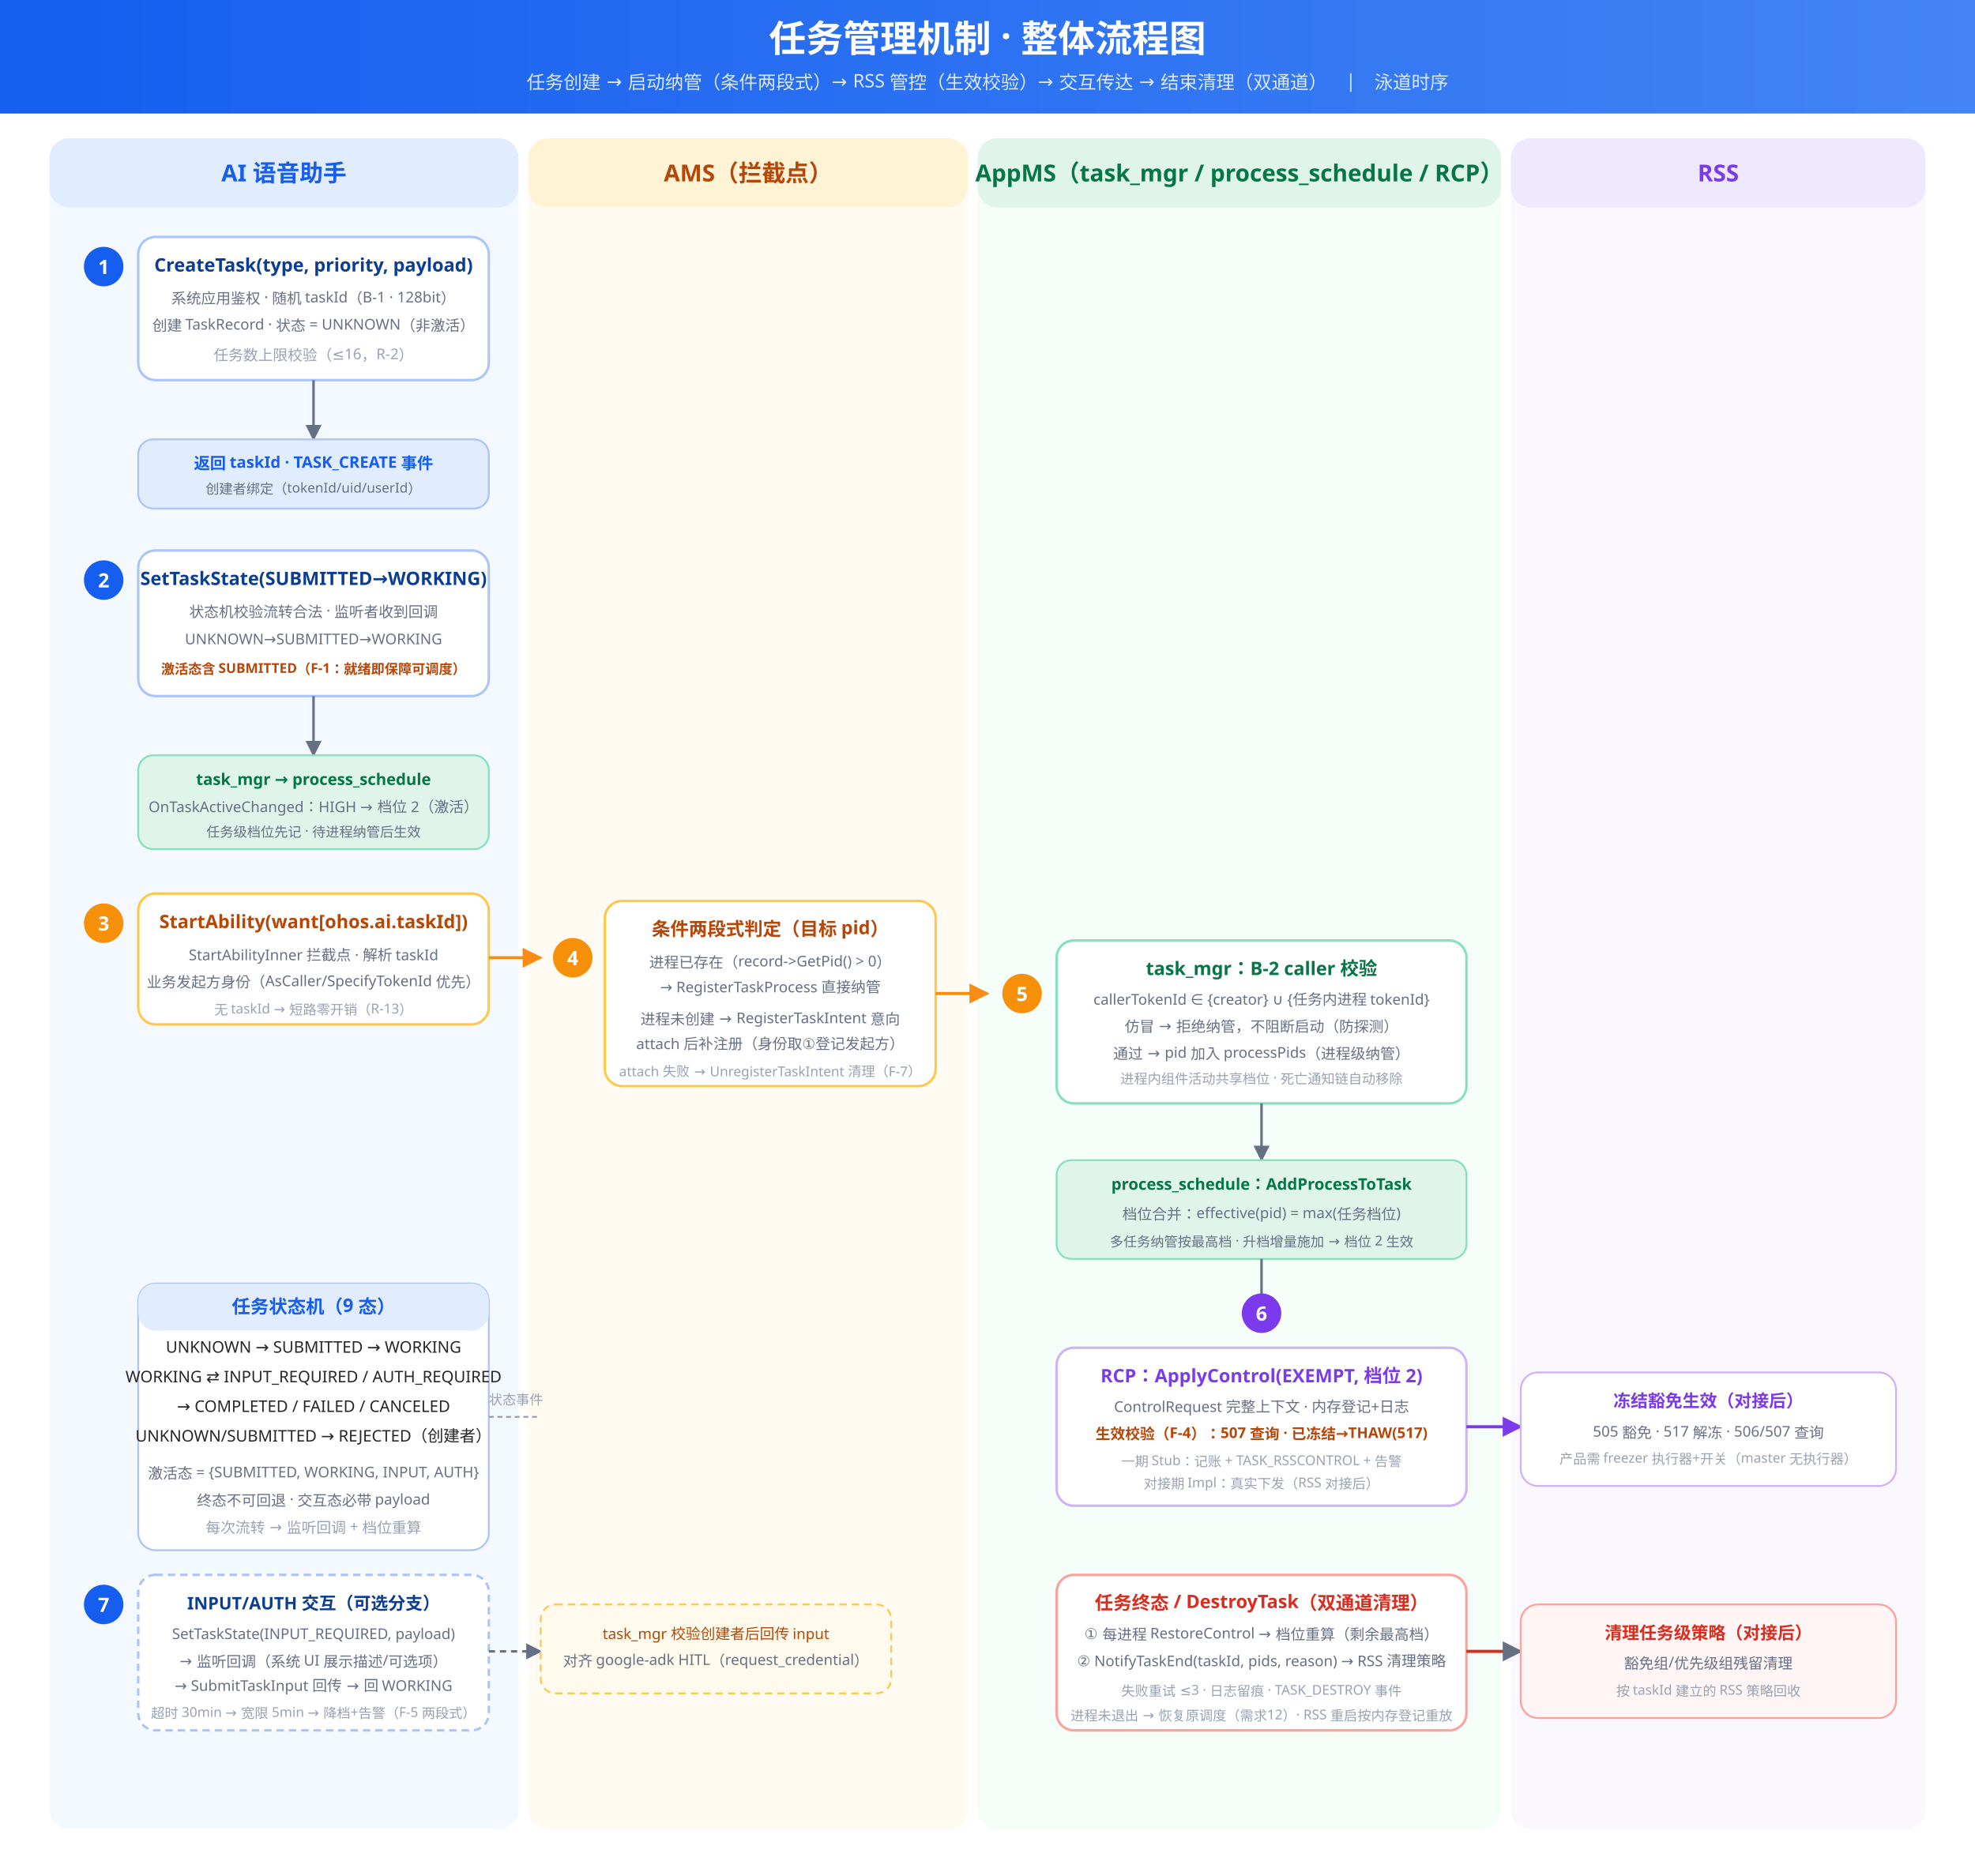
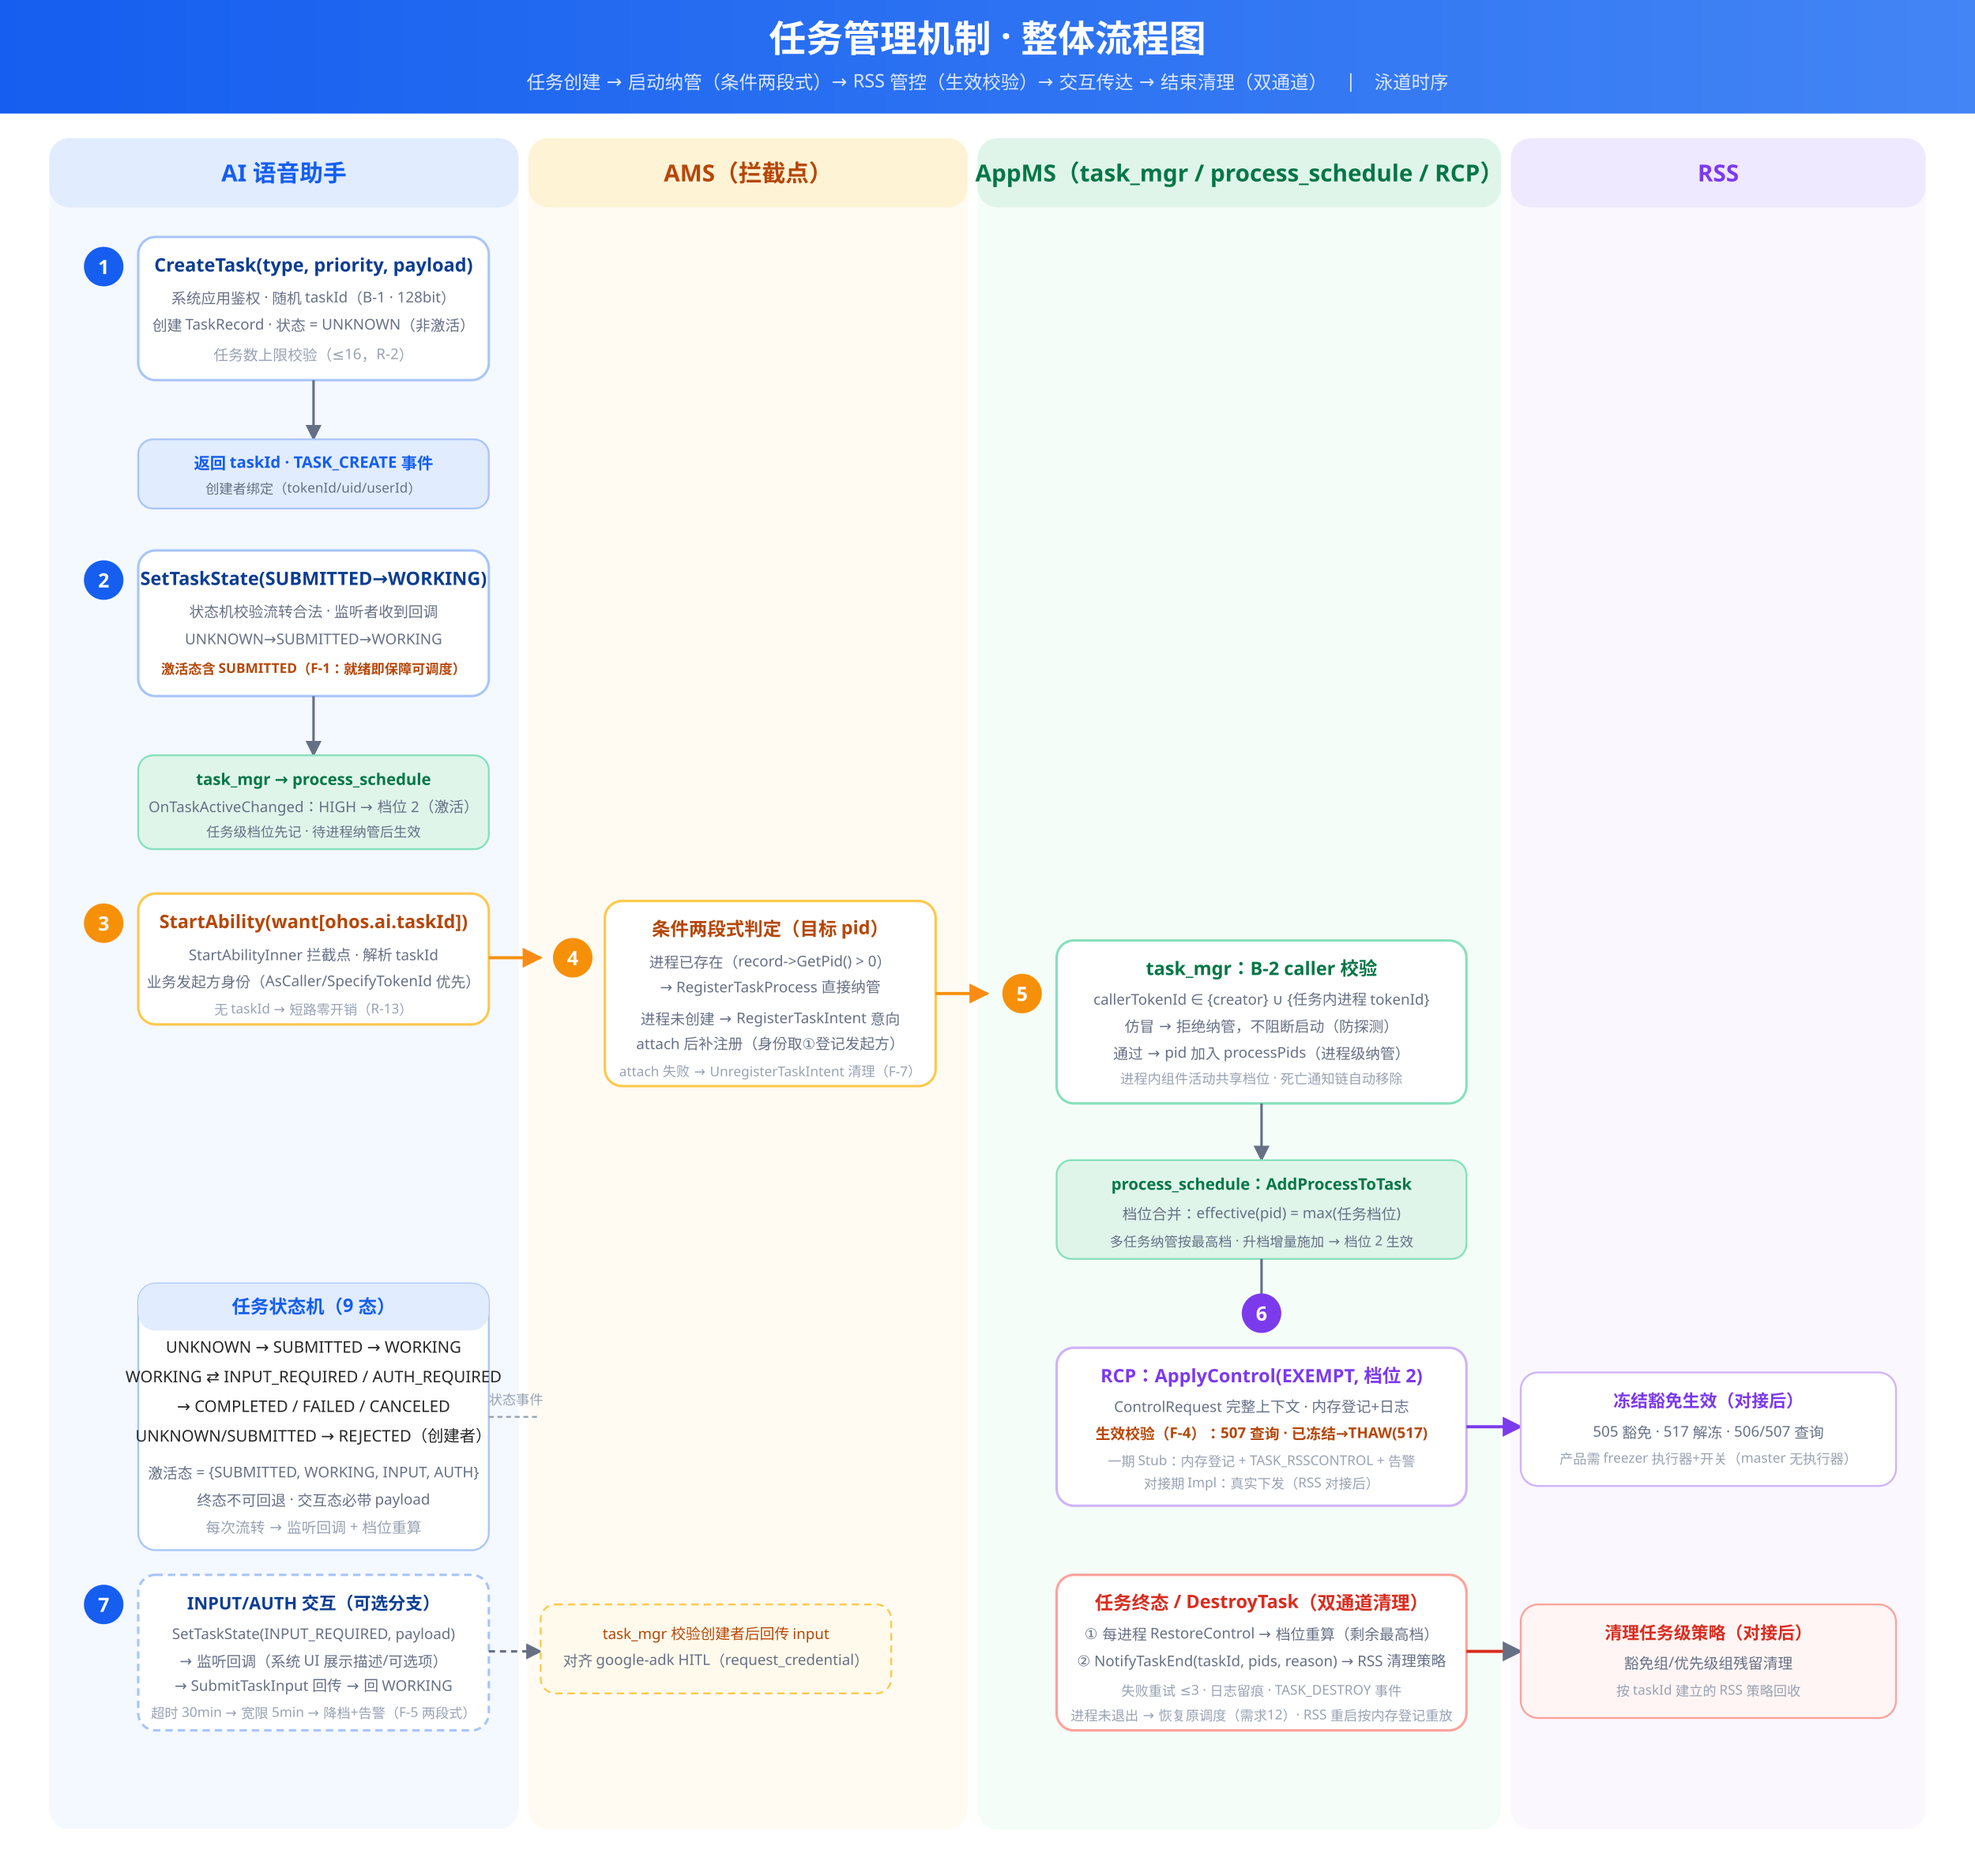
<svg xmlns="http://www.w3.org/2000/svg" viewBox="0 0 1600 1520" font-family="'PingFang SC','Microsoft YaHei','Noto Sans SC',sans-serif">
  <defs>
    <marker id="ar" viewBox="0 0 10 10" refX="9" refY="5" markerWidth="6.5" markerHeight="6.5" orient="auto-start-reverse">
      <path d="M0 0 L10 5 L0 10 z" fill="#667085" />
    </marker>
    <marker id="arB" viewBox="0 0 10 10" refX="9" refY="5" markerWidth="6.5" markerHeight="6.5" orient="auto-start-reverse">
      <path d="M0 0 L10 5 L0 10 z" fill="#1677ff" />
    </marker>
    <marker id="arO" viewBox="0 0 10 10" refX="9" refY="5" markerWidth="6.5" markerHeight="6.5" orient="auto-start-reverse">
      <path d="M0 0 L10 5 L0 10 z" fill="#fa8c16" />
    </marker>
    <marker id="arG" viewBox="0 0 10 10" refX="9" refY="5" markerWidth="6.5" markerHeight="6.5" orient="auto-start-reverse">
      <path d="M0 0 L10 5 L0 10 z" fill="#12b76a" />
    </marker>
    <marker id="arP" viewBox="0 0 10 10" refX="9" refY="5" markerWidth="6.5" markerHeight="6.5" orient="auto-start-reverse">
      <path d="M0 0 L10 5 L0 10 z" fill="#7c3aed" />
    </marker>
    <linearGradient id="hg" x1="0" y1="0" x2="1" y2="0">
      <stop offset="0%" stop-color="#155eef" />
      <stop offset="100%" stop-color="#4385f5" />
    </linearGradient>
  </defs>
  <rect x="0" y="0" width="1600" height="1520" fill="#ffffff" />
  <rect x="0" y="0" width="1600" height="92" fill="url(#hg)" />
  <text x="800" y="42" font-size="30" font-weight="700" fill="#ffffff" text-anchor="middle">任务管理机制 · 整体流程图</text>
  <text x="800" y="72" font-size="15" fill="#dbe7fe" text-anchor="middle">任务创建 → 启动纳管（条件两段式）→ RSS 管控（生效校验）→ 交互传达 → 结束清理（双通道）　|　泳道时序</text>
  <rect x="40" y="112" width="380" height="1370" rx="16" fill="#f4f8ff" />
  <rect x="428" y="112" width="356" height="1370" rx="16" fill="#fffbf2" />
  <rect x="792" y="112" width="424" height="1370" rx="16" fill="#f4fdf7" />
  <rect x="1224" y="112" width="336" height="1370" rx="16" fill="#faf7ff" />
  <rect x="40" y="112" width="380" height="56" rx="16" fill="#e1ecff" />
  <rect x="428" y="112" width="356" height="56" rx="16" fill="#fff3d6" />
  <rect x="792" y="112" width="424" height="56" rx="16" fill="#dff5ea" />
  <rect x="1224" y="112" width="336" height="56" rx="16" fill="#efe9ff" />
  <text x="230" y="147" font-size="19" font-weight="700" fill="#155eef" text-anchor="middle">AI 语音助手</text>
  <text x="606" y="147" font-size="19" font-weight="700" fill="#b54708" text-anchor="middle">AMS（拦截点）</text>
  <text x="1004" y="147" font-size="19" font-weight="700" fill="#067647" text-anchor="middle">AppMS（task_mgr / process_schedule / RCP）</text>
  <text x="1392" y="147" font-size="19" font-weight="700" fill="#7c3aed" text-anchor="middle">RSS</text>
  <circle cx="84" cy="216" r="16" fill="#155eef" />
  <text x="84" y="222" font-size="16" font-weight="700" fill="#fff" text-anchor="middle">1</text>
  <rect x="112" y="192" width="284" height="116" rx="14" fill="#ffffff" stroke="#a9c5f9" stroke-width="2" />
  <text x="254" y="220" font-size="15" font-weight="700" fill="#0b3d91" text-anchor="middle">CreateTask(type, priority, payload)</text>
  <text x="254" y="246" font-size="12" fill="#667085" text-anchor="middle">系统应用鉴权 · 随机 taskId（B-1 · 128bit）</text>
  <text x="254" y="268" font-size="12" fill="#667085" text-anchor="middle">创建 TaskRecord · 状态 = UNKNOWN（非激活）</text>
  <text x="254" y="292" font-size="12" fill="#98a2b3" text-anchor="middle">任务数上限校验（≤16，R-2）</text>
  <path d="M 254 308 L 254 356" stroke="#667085" stroke-width="2" marker-end="url(#ar)" />
  <rect x="112" y="356" width="284" height="56" rx="12" fill="#e1ecff" stroke="#a9c5f9" stroke-width="1.5" />
  <text x="254" y="380" font-size="13" font-weight="600" fill="#155eef" text-anchor="middle">返回 taskId · TASK_CREATE 事件</text>
  <text x="254" y="400" font-size="11" fill="#667085" text-anchor="middle">创建者绑定（tokenId/uid/userId）</text>
  <circle cx="84" cy="470" r="16" fill="#155eef" />
  <text x="84" y="476" font-size="16" font-weight="700" fill="#fff" text-anchor="middle">2</text>
  <rect x="112" y="446" width="284" height="118" rx="14" fill="#ffffff" stroke="#a9c5f9" stroke-width="2" />
  <text x="254" y="474" font-size="15" font-weight="700" fill="#0b3d91" text-anchor="middle">SetTaskState(SUBMITTED→WORKING)</text>
  <text x="254" y="500" font-size="12" fill="#667085" text-anchor="middle">状态机校验流转合法 · 监听者收到回调</text>
  <text x="254" y="522" font-size="12" fill="#667085" text-anchor="middle">UNKNOWN→SUBMITTED→WORKING</text>
  <text x="254" y="546" font-size="11" font-weight="600" fill="#b54708" text-anchor="middle">激活态含 SUBMITTED（F-1：就绪即保障可调度）</text>
  <path d="M 254 564 L 254 612" stroke="#667085" stroke-width="2" marker-end="url(#ar)" />
  <rect x="112" y="612" width="284" height="76" rx="12" fill="#dff5ea" stroke="#86e0bd" stroke-width="1.5" />
  <text x="254" y="636" font-size="13" font-weight="700" fill="#067647" text-anchor="middle">task_mgr → process_schedule</text>
  <text x="254" y="658" font-size="12" fill="#667085" text-anchor="middle">OnTaskActiveChanged：HIGH → 档位 2（激活）</text>
  <text x="254" y="678" font-size="11" fill="#667085" text-anchor="middle">任务级档位先记 · 待进程纳管后生效</text>
  <circle cx="84" cy="748" r="16" fill="#f79009" />
  <text x="84" y="754" font-size="16" font-weight="700" fill="#fff" text-anchor="middle">3</text>
  <rect x="112" y="724" width="284" height="106" rx="14" fill="#ffffff" stroke="#fec84b" stroke-width="2" />
  <text x="254" y="752" font-size="15" font-weight="700" fill="#b54708" text-anchor="middle">StartAbility(want[ohos.ai.taskId])</text>
  <text x="254" y="778" font-size="12" fill="#667085" text-anchor="middle">StartAbilityInner 拦截点 · 解析 taskId</text>
  <text x="254" y="800" font-size="12" fill="#667085" text-anchor="middle">业务发起方身份（AsCaller/SpecifyTokenId 优先）</text>
  <text x="254" y="822" font-size="11" fill="#98a2b3" text-anchor="middle">无 taskId → 短路零开销（R-13）</text>
  <path d="M 396 776 L 438 776" stroke="#f79009" stroke-width="2.5" marker-end="url(#arO)" />
  <circle cx="464" cy="776" r="16" fill="#f79009" />
  <text x="464" y="782" font-size="16" font-weight="700" fill="#fff" text-anchor="middle">4</text>
  <rect x="490" y="730" width="268" height="150" rx="14" fill="#ffffff" stroke="#fec84b" stroke-width="2" />
  <text x="624" y="758" font-size="15" font-weight="700" fill="#b54708" text-anchor="middle">条件两段式判定（目标 pid）</text>
  <text x="624" y="784" font-size="12" fill="#667085" text-anchor="middle">进程已存在（record-&gt;GetPid() &gt; 0）</text>
  <text x="624" y="804" font-size="12" fill="#667085" text-anchor="middle">→ RegisterTaskProcess 直接纳管</text>
  <text x="624" y="830" font-size="12" fill="#667085" text-anchor="middle">进程未创建 → RegisterTaskIntent 意向</text>
  <text x="624" y="850" font-size="12" fill="#667085" text-anchor="middle">attach 后补注册（身份取①登记发起方）</text>
  <text x="624" y="872" font-size="11" fill="#98a2b3" text-anchor="middle">attach 失败 → UnregisterTaskIntent 清理（F-7）</text>
  <path d="M 758 805 L 800 805" stroke="#f79009" stroke-width="2.5" marker-end="url(#arO)" />
  <circle cx="828" cy="805" r="16" fill="#f79009" />
  <text x="828" y="811" font-size="16" font-weight="700" fill="#fff" text-anchor="middle">5</text>
  <rect x="856" y="762" width="332" height="132" rx="14" fill="#ffffff" stroke="#86e0bd" stroke-width="2" />
  <text x="1022" y="790" font-size="15" font-weight="700" fill="#067647" text-anchor="middle">task_mgr：B-2 caller 校验</text>
  <text x="1022" y="814" font-size="12" fill="#667085" text-anchor="middle">callerTokenId ∈ {creator} ∪ {任务内进程 tokenId}</text>
  <text x="1022" y="836" font-size="12" fill="#667085" text-anchor="middle">仿冒 → 拒绝纳管，不阻断启动（防探测）</text>
  <text x="1022" y="858" font-size="12" fill="#667085" text-anchor="middle">通过 → pid 加入 processPids（进程级纳管）</text>
  <text x="1022" y="878" font-size="11" fill="#98a2b3" text-anchor="middle">进程内组件活动共享档位 · 死亡通知链自动移除</text>
  <path d="M 1022 894 L 1022 940" stroke="#667085" stroke-width="2" marker-end="url(#ar)" />
  <rect x="856" y="940" width="332" height="80" rx="12" fill="#dff5ea" stroke="#86e0bd" stroke-width="1.5" />
  <text x="1022" y="964" font-size="13" font-weight="700" fill="#067647" text-anchor="middle">process_schedule：AddProcessToTask</text>
  <text x="1022" y="988" font-size="12" fill="#667085" text-anchor="middle">档位合并：effective(pid) = max(任务档位)</text>
  <text x="1022" y="1010" font-size="11" fill="#667085" text-anchor="middle">多任务纳管按最高档 · 升档增量施加 → 档位 2 生效</text>
  <path d="M 1022 1020 L 1022 1064" stroke="#667085" stroke-width="2" marker-end="url(#ar)" />
  <circle cx="1022" cy="1064" r="16" fill="#7c3aed" />
  <text x="1022" y="1070" font-size="16" font-weight="700" fill="#fff" text-anchor="middle">6</text>
  <rect x="856" y="1092" width="332" height="128" rx="14" fill="#ffffff" stroke="#d0b3f7" stroke-width="2" />
  <text x="1022" y="1120" font-size="15" font-weight="700" fill="#7c3aed" text-anchor="middle">RCP：ApplyControl(EXEMPT, 档位 2)</text>
  <text x="1022" y="1144" font-size="12" fill="#667085" text-anchor="middle">ControlRequest 完整上下文 · 内存登记+日志</text>
  <text x="1022" y="1166" font-size="12" font-weight="600" fill="#b54708" text-anchor="middle">生效校验（F-4）：507 查询 · 已冻结→THAW(517)</text>
-   <text x="1022" y="1188" font-size="11" fill="#98a2b3" text-anchor="middle">一期 Stub：记账 + TASK_RSSCONTROL + 告警</text>
+   <text x="1022" y="1188" font-size="11" fill="#98a2b3" text-anchor="middle">一期 Stub：内存登记 + TASK_RSSCONTROL + 告警</text>
  <text x="1022" y="1206" font-size="11" fill="#98a2b3" text-anchor="middle">对接期 Impl：真实下发（RSS 对接后）</text>
  <path d="M 1188 1156 L 1232 1156" stroke="#7c3aed" stroke-width="2.5" marker-end="url(#arP)" />
  <rect x="1232" y="1112" width="304" height="92" rx="14" fill="#ffffff" stroke="#d0b3f7" stroke-width="1.5" />
  <text x="1384" y="1140" font-size="14" font-weight="700" fill="#7c3aed" text-anchor="middle">冻结豁免生效（对接后）</text>
  <text x="1384" y="1164" font-size="12" fill="#667085" text-anchor="middle">505 豁免 · 517 解冻 · 506/507 查询</text>
  <text x="1384" y="1186" font-size="11" fill="#98a2b3" text-anchor="middle">产品需 freezer 执行器+开关（master 无执行器）</text>
  <circle cx="84" cy="1300" r="16" fill="#155eef" />
  <text x="84" y="1306" font-size="16" font-weight="700" fill="#fff" text-anchor="middle">7</text>
  <rect x="112" y="1276" width="284" height="126" rx="14" fill="#ffffff" stroke="#a9c5f9" stroke-width="2" stroke-dasharray="6 4" />
  <text x="254" y="1304" font-size="14" font-weight="700" fill="#0b3d91" text-anchor="middle">INPUT/AUTH 交互（可选分支）</text>
  <text x="254" y="1328" font-size="12" fill="#667085" text-anchor="middle">SetTaskState(INPUT_REQUIRED, payload)</text>
  <text x="254" y="1350" font-size="12" fill="#667085" text-anchor="middle">→ 监听回调（系统 UI 展示描述/可选项）</text>
  <text x="254" y="1370" font-size="12" fill="#667085" text-anchor="middle">→ SubmitTaskInput 回传 → 回 WORKING</text>
  <text x="254" y="1392" font-size="11" fill="#98a2b3" text-anchor="middle">超时 30min → 宽限 5min → 降档+告警（F-5 两段式）</text>
  <path d="M 396 1338 L 438 1338" stroke="#667085" stroke-width="2" stroke-dasharray="5 4" marker-end="url(#ar)" />
  <rect x="438" y="1300" width="284" height="72" rx="12" fill="#fffaeb" stroke="#fec84b" stroke-width="1.5" stroke-dasharray="6 4" />
  <text x="580" y="1328" font-size="12" fill="#b54708" text-anchor="middle">task_mgr 校验创建者后回传 input</text>
  <text x="580" y="1350" font-size="12" fill="#667085" text-anchor="middle">对齐 google-adk HITL（request_credential）</text>
  <circle cx="1022" cy="1300" r="16" fill="#d92d20" />
  <text x="1022" y="1306" font-size="16" font-weight="700" fill="#fff" text-anchor="middle">8</text>
  <rect x="856" y="1276" width="332" height="126" rx="14" fill="#ffffff" stroke="#fda29b" stroke-width="2" />
  <text x="1022" y="1304" font-size="15" font-weight="700" fill="#d92d20" text-anchor="middle">任务终态 / DestroyTask（双通道清理）</text>
  <text x="1022" y="1328" font-size="12" fill="#667085" text-anchor="middle">① 每进程 RestoreControl → 档位重算（剩余最高档）</text>
  <text x="1022" y="1350" font-size="12" fill="#667085" text-anchor="middle">② NotifyTaskEnd(taskId, pids, reason) → RSS 清理策略</text>
  <text x="1022" y="1374" font-size="11" fill="#98a2b3" text-anchor="middle">失败重试 ≤3 · 日志留痕 · TASK_DESTROY 事件</text>
  <text x="1022" y="1394" font-size="11" fill="#98a2b3" text-anchor="middle">进程未退出 → 恢复原调度（需求12）· RSS 重启按内存登记重放</text>
  <path d="M 1188 1338 L 1232 1338" stroke="#d92d20" stroke-width="2.5" marker-end="url(#ar)" />
  <rect x="1232" y="1300" width="304" height="92" rx="14" fill="#fff5f4" stroke="#fda29b" stroke-width="1.5" />
  <text x="1384" y="1328" font-size="14" font-weight="700" fill="#d92d20" text-anchor="middle">清理任务级策略（对接后）</text>
  <text x="1384" y="1352" font-size="12" fill="#667085" text-anchor="middle">豁免组/优先级组残留清理</text>
  <text x="1384" y="1374" font-size="11" fill="#98a2b3" text-anchor="middle">按 taskId 建立的 RSS 策略回收</text>
  <rect x="112" y="1040" width="284" height="216" rx="14" fill="#ffffff" stroke="#a9c5f9" stroke-width="1.5" />
  <rect x="112" y="1040" width="284" height="38" rx="14" fill="#e1ecff" />
  <text x="254" y="1064" font-size="15" font-weight="700" fill="#155eef" text-anchor="middle">任务状态机（9 态）</text>
  <text x="254" y="1096" font-size="13" fill="#262626" text-anchor="middle">UNKNOWN → SUBMITTED → WORKING</text>
  <text x="254" y="1120" font-size="13" fill="#262626" text-anchor="middle">WORKING ⇄ INPUT_REQUIRED / AUTH_REQUIRED</text>
  <text x="254" y="1144" font-size="13" fill="#262626" text-anchor="middle">→ COMPLETED / FAILED / CANCELED</text>
  <text x="254" y="1168" font-size="13" fill="#262626" text-anchor="middle">UNKNOWN/SUBMITTED → REJECTED（创建者）</text>
  <text x="254" y="1198" font-size="12" fill="#667085" text-anchor="middle">激活态 = {SUBMITTED, WORKING, INPUT, AUTH}</text>
  <text x="254" y="1220" font-size="12" fill="#667085" text-anchor="middle">终态不可回退 · 交互态必带 payload</text>
  <text x="254" y="1242" font-size="12" fill="#98a2b3" text-anchor="middle">每次流转 → 监听回调 + 档位重算</text>
  <path d="M 396 1148 L 438 1148" stroke="#98a2b3" stroke-width="1.5" stroke-dasharray="4 3" />
  <text x="418" y="1138" font-size="11" fill="#98a2b3" text-anchor="middle">状态事件</text>
</svg>
